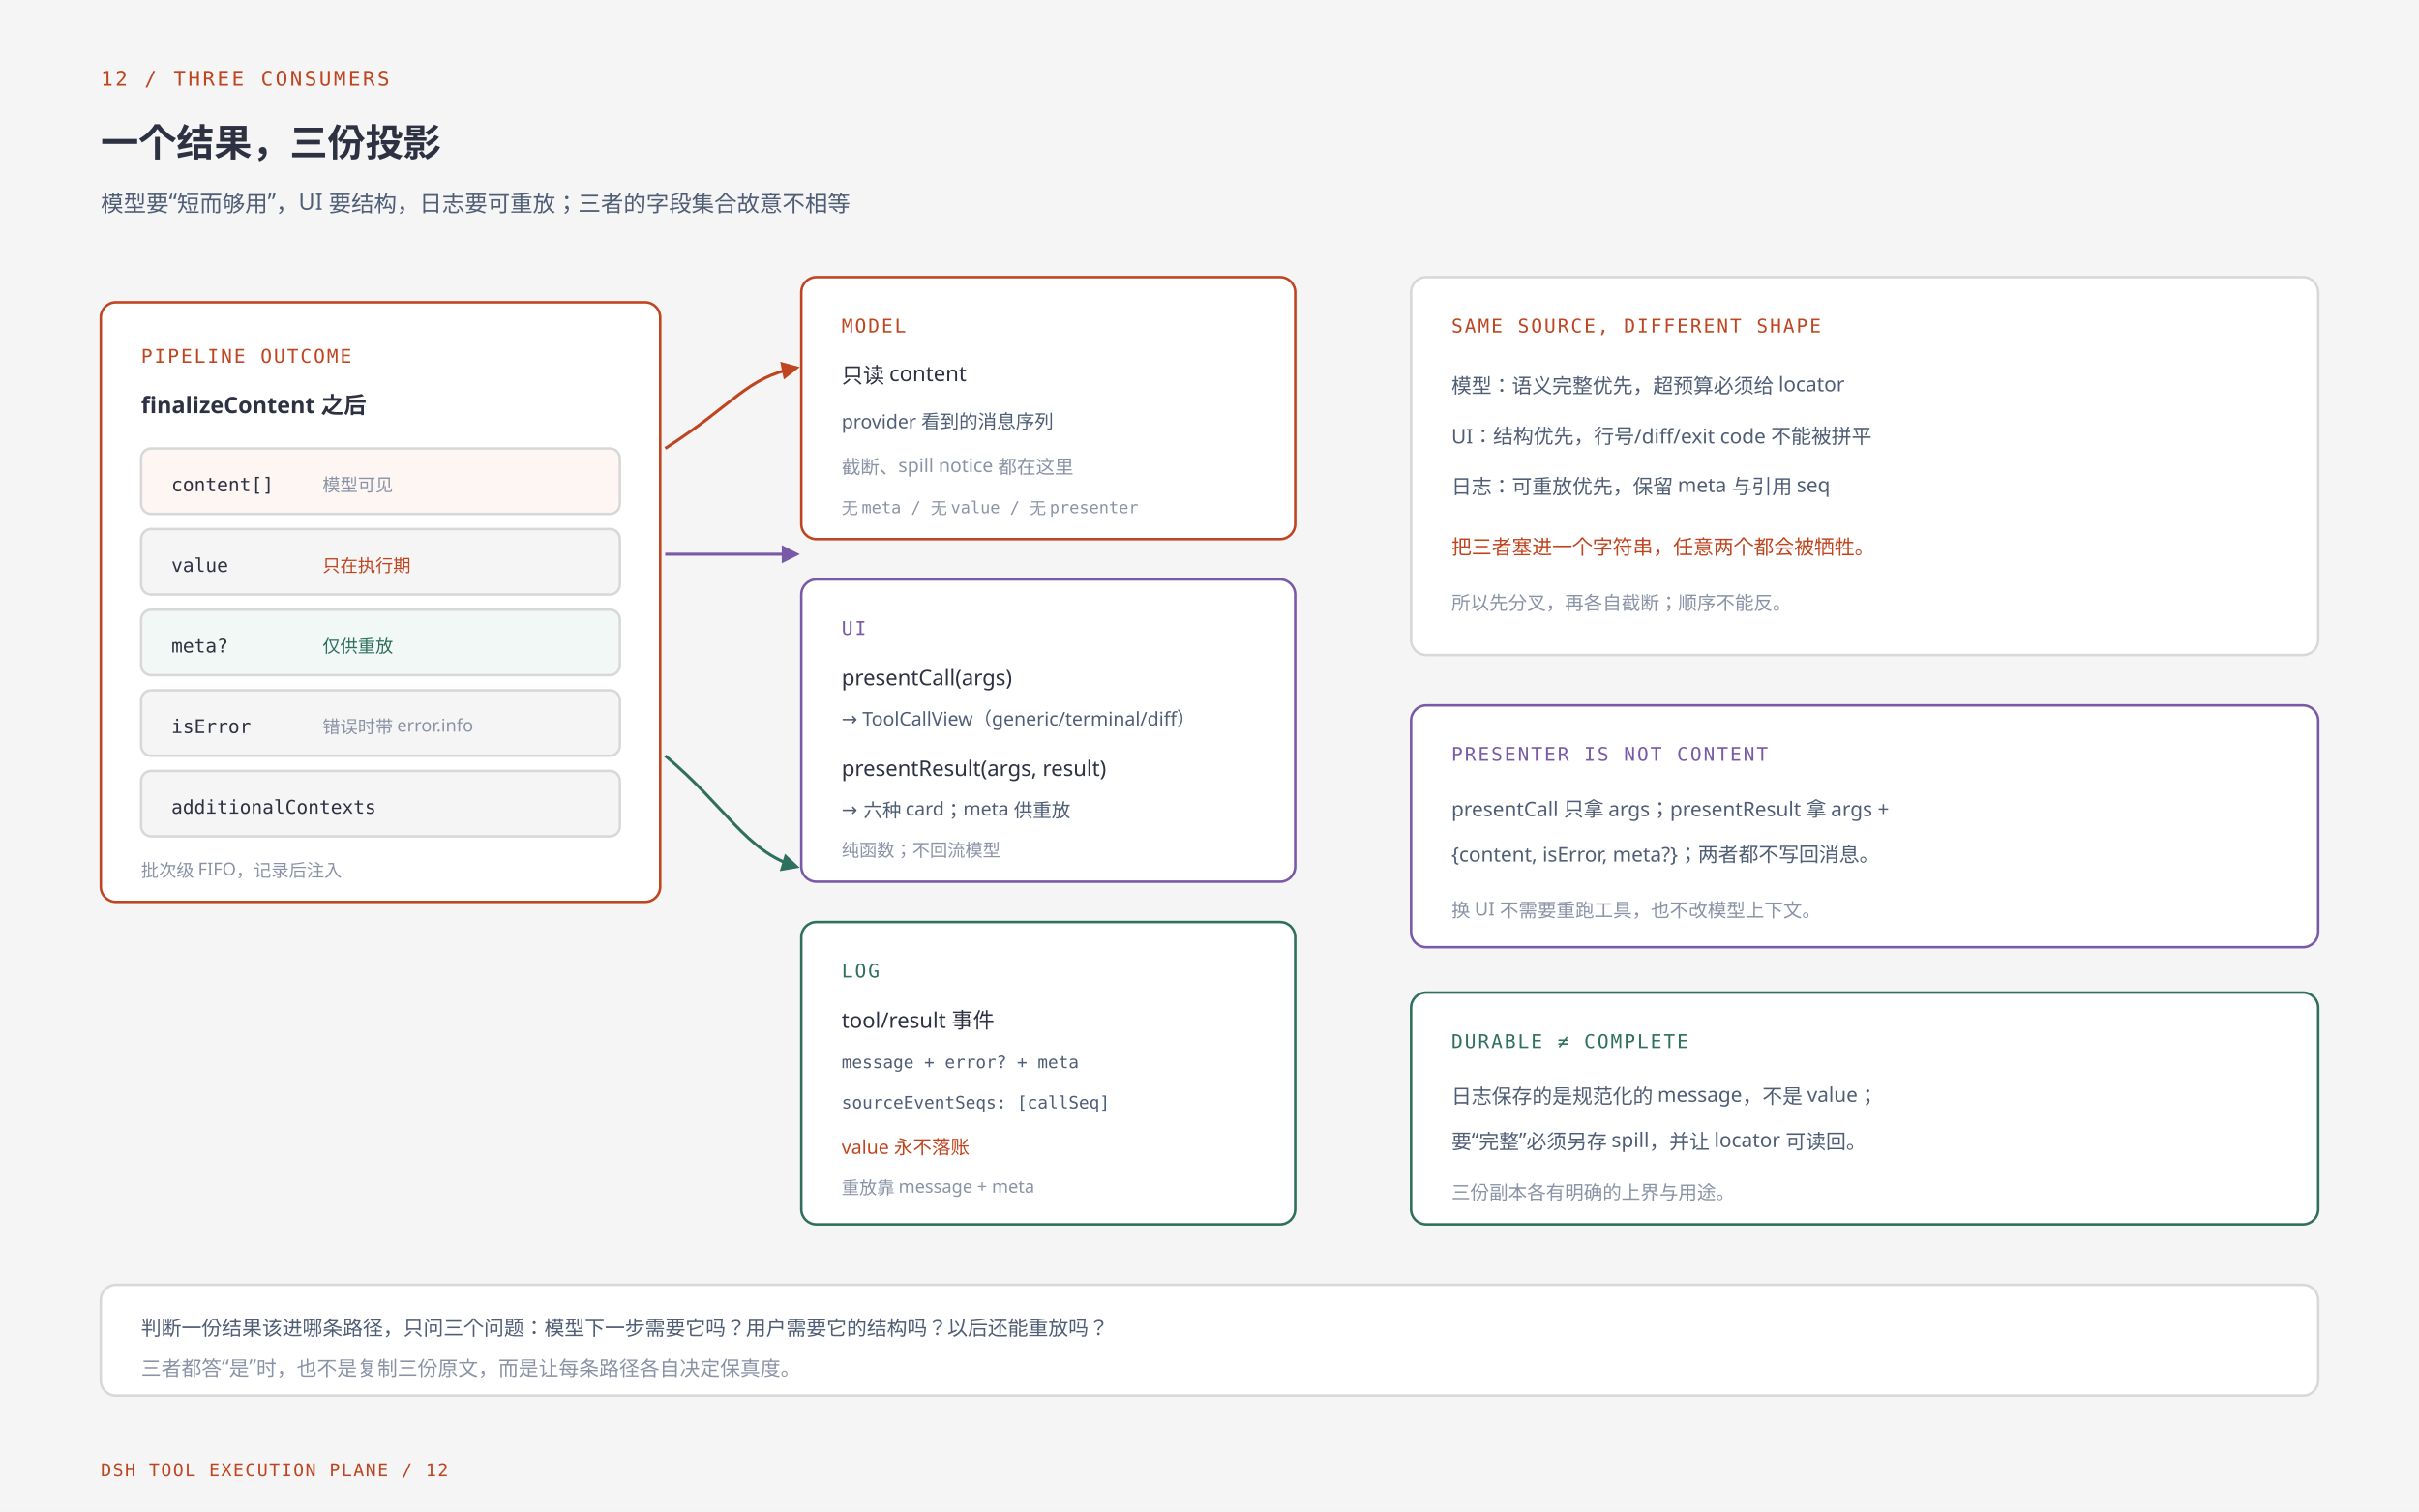
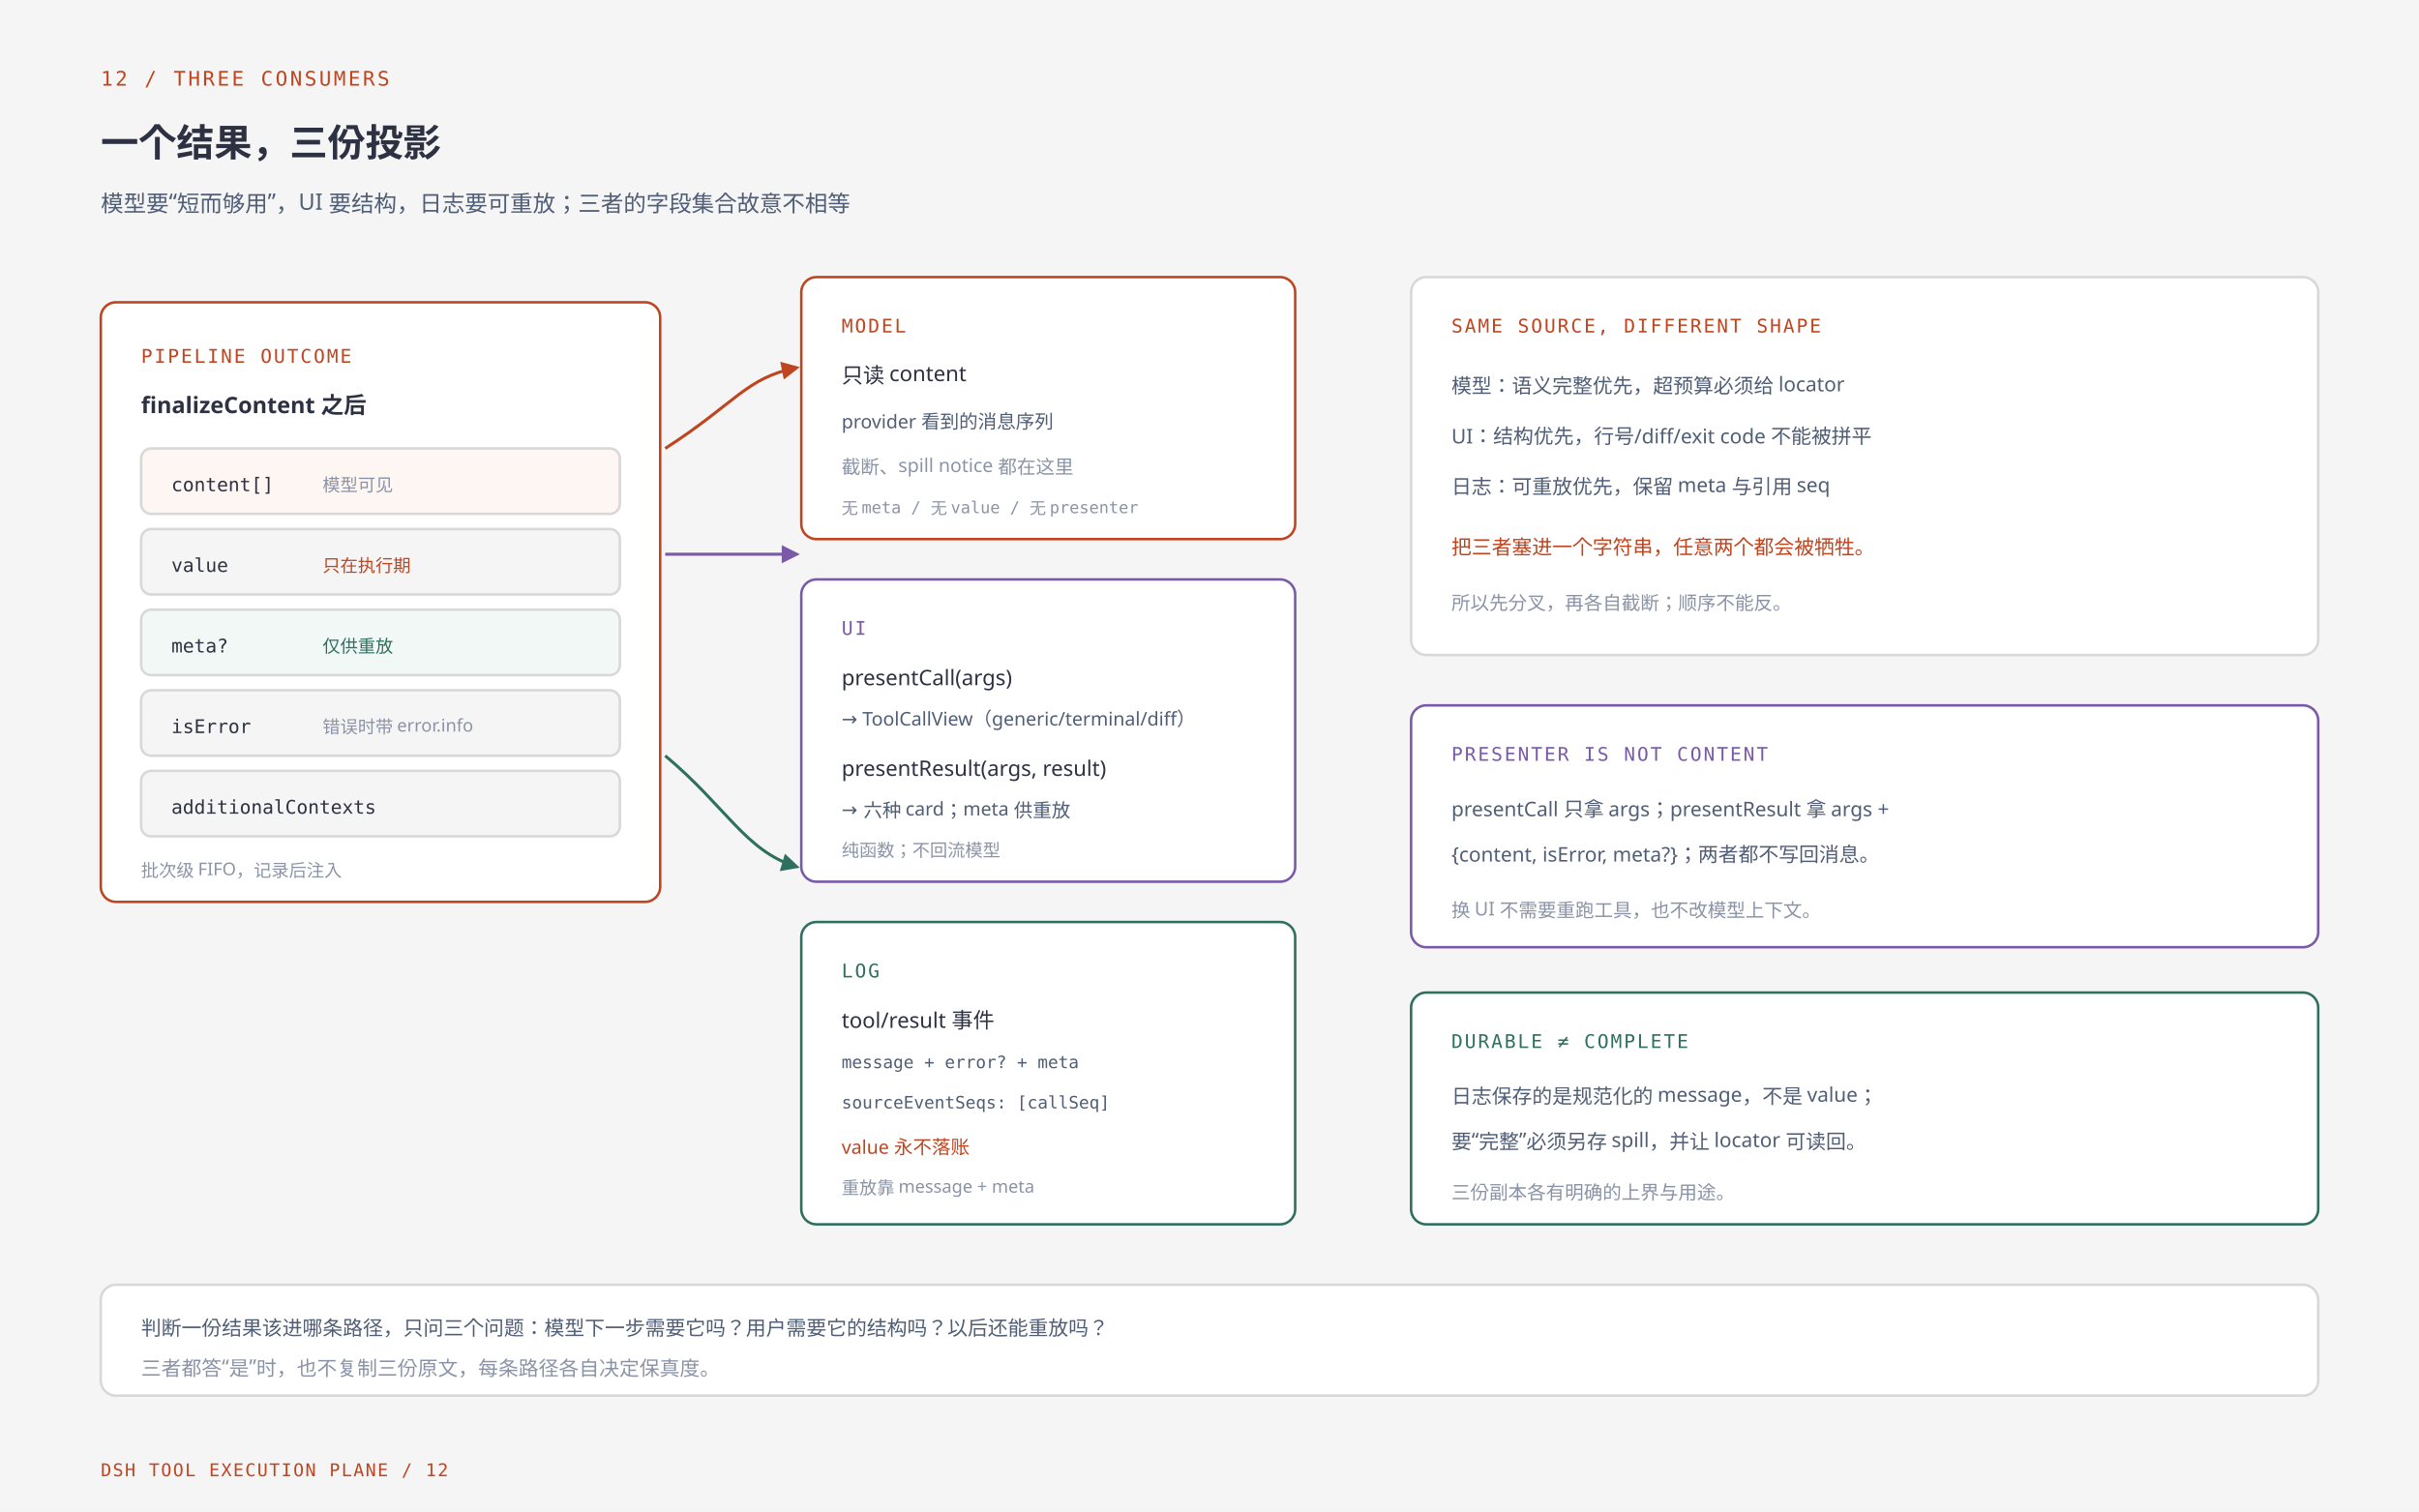
<svg xmlns="http://www.w3.org/2000/svg" width="960" height="600" viewBox="0 0 960 600" role="img" aria-labelledby="f04-d4-title f04-d4-desc">
  <defs>
    <marker id="f04-a" viewBox="0 0 10 10" refX="8" refY="5" markerWidth="6" markerHeight="6" orient="auto-start-reverse">
      <path d="M 0 0 L 10 5 L 0 10 z" fill="#8a93a6" />
    </marker>
    <marker id="f04-m" viewBox="0 0 10 10" refX="8" refY="5" markerWidth="6" markerHeight="6" orient="auto-start-reverse">
      <path d="M 0 0 L 10 5 L 0 10 z" fill="#bf4520" />
    </marker>
    <marker id="f04-g" viewBox="0 0 10 10" refX="8" refY="5" markerWidth="6" markerHeight="6" orient="auto-start-reverse">
      <path d="M 0 0 L 10 5 L 0 10 z" fill="#2f6f5e" />
    </marker>
    <marker id="f04-p" viewBox="0 0 10 10" refX="8" refY="5" markerWidth="6" markerHeight="6" orient="auto-start-reverse">
      <path d="M 0 0 L 10 5 L 0 10 z" fill="#7a5aa8" />
    </marker>
  </defs>
  <rect width="960" height="600" fill="#f5f5f5" />
  <text x="40" y="34" font-family="'Geist Mono','SF Mono',ui-monospace,monospace" font-size="8" letter-spacing="0.12em" fill="#bf4520">12 / THREE CONSUMERS</text>
  <text x="40" y="62" font-family="'Geist','PingFang SC','Noto Sans SC',system-ui,sans-serif" font-size="15" font-weight="600" fill="#2d3142">一个结果，三份投影</text>
  <text x="40" y="84" font-family="'Geist','PingFang SC','Noto Sans SC',system-ui,sans-serif" font-size="9" fill="#4f5d75">模型要“短而够用”，UI 要结构，日志要可重放；三者的字段集合故意不相等</text>
  <rect x="40" y="120" width="222" height="238" rx="6" fill="#ffffff" stroke="#bf4520" />
  <text x="56" y="144" font-family="'Geist Mono','SF Mono',ui-monospace,monospace" font-size="7.5" letter-spacing="0.1em" fill="#bf4520">PIPELINE OUTCOME</text>
  <text x="56" y="164" font-family="'Geist','PingFang SC','Noto Sans SC',system-ui,sans-serif" font-size="9" font-weight="600" fill="#2d3142">finalizeContent 之后</text>
  <rect x="56" y="178" width="190" height="26" rx="4" fill="#fdf6f2" stroke="#d8d8d8" />
  <text x="68" y="195" font-family="'Geist Mono','SF Mono',ui-monospace,monospace" font-size="7.5" fill="#2d3142">content[]</text>
  <text x="128" y="195" font-family="'Geist','PingFang SC','Noto Sans SC',system-ui,sans-serif" font-size="7" fill="#8a93a6">模型可见</text>
  <rect x="56" y="210" width="190" height="26" rx="4" fill="#f5f5f5" stroke="#d8d8d8" />
  <text x="68" y="227" font-family="'Geist Mono','SF Mono',ui-monospace,monospace" font-size="7.5" fill="#2d3142">value</text>
  <text x="128" y="227" font-family="'Geist','PingFang SC','Noto Sans SC',system-ui,sans-serif" font-size="7" fill="#bf4520">只在执行期</text>
  <rect x="56" y="242" width="190" height="26" rx="4" fill="#f2f8f6" stroke="#d8d8d8" />
  <text x="68" y="259" font-family="'Geist Mono','SF Mono',ui-monospace,monospace" font-size="7.5" fill="#2d3142">meta?</text>
  <text x="128" y="259" font-family="'Geist','PingFang SC','Noto Sans SC',system-ui,sans-serif" font-size="7" fill="#2f6f5e">仅供重放</text>
  <rect x="56" y="274" width="190" height="26" rx="4" fill="#f5f5f5" stroke="#d8d8d8" />
  <text x="68" y="291" font-family="'Geist Mono','SF Mono',ui-monospace,monospace" font-size="7.5" fill="#2d3142">isError</text>
  <text x="128" y="291" font-family="'Geist','PingFang SC','Noto Sans SC',system-ui,sans-serif" font-size="7" fill="#8a93a6">错误时带 error.info</text>
  <rect x="56" y="306" width="190" height="26" rx="4" fill="#f5f5f5" stroke="#d8d8d8" />
  <text x="68" y="323" font-family="'Geist Mono','SF Mono',ui-monospace,monospace" font-size="7.5" fill="#2d3142">additionalContexts</text>
  <text x="56" y="348" font-family="'Geist','PingFang SC','Noto Sans SC',system-ui,sans-serif" font-size="7" fill="#8a93a6">批次级 FIFO，记录后注入</text>
  <path d="M 264 178 C 292 160 296 150 316 146" fill="none" stroke="#bf4520" stroke-width="1.2" marker-end="url(#f04-m)" />
  <path d="M 264 220 L 316 220" fill="none" stroke="#7a5aa8" stroke-width="1.2" marker-end="url(#f04-p)" />
  <path d="M 264 300 C 288 320 296 338 316 344" fill="none" stroke="#2f6f5e" stroke-width="1.2" marker-end="url(#f04-g)" />
  <rect x="318" y="110" width="196" height="104" rx="6" fill="#ffffff" stroke="#bf4520" />
  <text x="334" y="132" font-family="'Geist Mono','SF Mono',ui-monospace,monospace" font-size="7.5" letter-spacing="0.1em" fill="#bf4520">MODEL</text>
  <text x="334" y="152" font-family="'Geist','PingFang SC','Noto Sans SC',system-ui,sans-serif" font-size="8.5" fill="#2d3142">只读 content</text>
  <text x="334" y="170" font-family="'Geist','PingFang SC','Noto Sans SC',system-ui,sans-serif" font-size="7.5" fill="#4f5d75">provider 看到的消息序列</text>
  <text x="334" y="188" font-family="'Geist','PingFang SC','Noto Sans SC',system-ui,sans-serif" font-size="7.5" fill="#8a93a6">截断、spill notice 都在这里</text>
  <text x="334" y="204" font-family="'Geist Mono','SF Mono',ui-monospace,monospace" font-size="6.5" fill="#8a93a6">无 meta / 无 value / 无 presenter</text>
  <rect x="318" y="230" width="196" height="120" rx="6" fill="#ffffff" stroke="#7a5aa8" />
  <text x="334" y="252" font-family="'Geist Mono','SF Mono',ui-monospace,monospace" font-size="7.5" letter-spacing="0.1em" fill="#7a5aa8">UI</text>
  <text x="334" y="272" font-family="'Geist','PingFang SC','Noto Sans SC',system-ui,sans-serif" font-size="8.5" fill="#2d3142">presentCall(args)</text>
  <text x="334" y="288" font-family="'Geist','PingFang SC','Noto Sans SC',system-ui,sans-serif" font-size="7.5" fill="#4f5d75">→ ToolCallView（generic/terminal/diff）</text>
  <text x="334" y="308" font-family="'Geist','PingFang SC','Noto Sans SC',system-ui,sans-serif" font-size="8.5" fill="#2d3142">presentResult(args, result)</text>
  <text x="334" y="324" font-family="'Geist','PingFang SC','Noto Sans SC',system-ui,sans-serif" font-size="7.5" fill="#4f5d75">→ 六种 card；meta 供重放</text>
  <text x="334" y="340" font-family="'Geist','PingFang SC','Noto Sans SC',system-ui,sans-serif" font-size="7" fill="#8a93a6">纯函数；不回流模型</text>
  <rect x="318" y="366" width="196" height="120" rx="6" fill="#ffffff" stroke="#2f6f5e" />
  <text x="334" y="388" font-family="'Geist Mono','SF Mono',ui-monospace,monospace" font-size="7.5" letter-spacing="0.1em" fill="#2f6f5e">LOG</text>
  <text x="334" y="408" font-family="'Geist','PingFang SC','Noto Sans SC',system-ui,sans-serif" font-size="8.5" fill="#2d3142">tool/result 事件</text>
  <text x="334" y="424" font-family="'Geist Mono','SF Mono',ui-monospace,monospace" font-size="6.8" fill="#4f5d75">message + error? + meta</text>
  <text x="334" y="440" font-family="'Geist Mono','SF Mono',ui-monospace,monospace" font-size="6.8" fill="#4f5d75">sourceEventSeqs: [callSeq]</text>
  <text x="334" y="458" font-family="'Geist','PingFang SC','Noto Sans SC',system-ui,sans-serif" font-size="7.5" fill="#bf4520">value 永不落账</text>
  <text x="334" y="474" font-family="'Geist','PingFang SC','Noto Sans SC',system-ui,sans-serif" font-size="7" fill="#8a93a6">重放靠 message + meta</text>
  <rect x="560" y="110" width="360" height="150" rx="6" fill="#ffffff" stroke="#d8d8d8" />
  <text x="576" y="132" font-family="'Geist Mono','SF Mono',ui-monospace,monospace" font-size="7.5" letter-spacing="0.1em" fill="#bf4520">SAME SOURCE, DIFFERENT SHAPE</text>
  <text x="576" y="156" font-family="'Geist','PingFang SC','Noto Sans SC',system-ui,sans-serif" font-size="8" fill="#4f5d75">模型：语义完整优先，超预算必须给 locator</text>
  <text x="576" y="176" font-family="'Geist','PingFang SC','Noto Sans SC',system-ui,sans-serif" font-size="8" fill="#4f5d75">UI：结构优先，行号/diff/exit code 不能被拼平</text>
  <text x="576" y="196" font-family="'Geist','PingFang SC','Noto Sans SC',system-ui,sans-serif" font-size="8" fill="#4f5d75">日志：可重放优先，保留 meta 与引用 seq</text>
  <text x="576" y="220" font-family="'Geist','PingFang SC','Noto Sans SC',system-ui,sans-serif" font-size="8" fill="#bf4520">把三者塞进一个字符串，任意两个都会被牺牲。</text>
  <text x="576" y="242" font-family="'Geist','PingFang SC','Noto Sans SC',system-ui,sans-serif" font-size="7.5" fill="#8a93a6">所以先分叉，再各自截断；顺序不能反。</text>
  <rect x="560" y="280" width="360" height="96" rx="6" fill="#ffffff" stroke="#7a5aa8" />
  <text x="576" y="302" font-family="'Geist Mono','SF Mono',ui-monospace,monospace" font-size="7.5" letter-spacing="0.1em" fill="#7a5aa8">PRESENTER IS NOT CONTENT</text>
  <text x="576" y="324" font-family="'Geist','PingFang SC','Noto Sans SC',system-ui,sans-serif" font-size="8" fill="#4f5d75">presentCall 只拿 args；presentResult 拿 args +</text>
  <text x="576" y="342" font-family="'Geist','PingFang SC','Noto Sans SC',system-ui,sans-serif" font-size="8" fill="#4f5d75">{content, isError, meta?}；两者都不写回消息。</text>
  <text x="576" y="364" font-family="'Geist','PingFang SC','Noto Sans SC',system-ui,sans-serif" font-size="7.5" fill="#8a93a6">换 UI 不需要重跑工具，也不改模型上下文。</text>
  <rect x="560" y="394" width="360" height="92" rx="6" fill="#ffffff" stroke="#2f6f5e" />
  <text x="576" y="416" font-family="'Geist Mono','SF Mono',ui-monospace,monospace" font-size="7.5" letter-spacing="0.1em" fill="#2f6f5e">DURABLE ≠ COMPLETE</text>
  <text x="576" y="438" font-family="'Geist','PingFang SC','Noto Sans SC',system-ui,sans-serif" font-size="8" fill="#4f5d75">日志保存的是规范化的 message，不是 value；</text>
  <text x="576" y="456" font-family="'Geist','PingFang SC','Noto Sans SC',system-ui,sans-serif" font-size="8" fill="#4f5d75">要“完整”必须另存 spill，并让 locator 可读回。</text>
  <text x="576" y="476" font-family="'Geist','PingFang SC','Noto Sans SC',system-ui,sans-serif" font-size="7.5" fill="#8a93a6">三份副本各有明确的上界与用途。</text>
  <rect x="40" y="510" width="880" height="44" rx="6" fill="#ffffff" stroke="#d8d8d8" />
  <text x="56" y="530" font-family="'Geist','PingFang SC','Noto Sans SC',system-ui,sans-serif" font-size="8" fill="#4f5d75">判断一份结果该进哪条路径，只问三个问题：模型下一步需要它吗？用户需要它的结构吗？以后还能重放吗？</text>
-   <text x="56" y="546" font-family="'Geist','PingFang SC','Noto Sans SC',system-ui,sans-serif" font-size="8" fill="#8a93a6">三者都答“是”时，也不是复制三份原文，而是让每条路径各自决定保真度。</text>
+   <text x="56" y="546" font-family="'Geist','PingFang SC','Noto Sans SC',system-ui,sans-serif" font-size="8" fill="#8a93a6">三者都答“是”时，也不复制三份原文，每条路径各自决定保真度。</text>
  <text x="40" y="586" font-family="'Geist Mono','SF Mono',ui-monospace,monospace" font-size="7" letter-spacing="0.08em" fill="#bf4520">DSH TOOL EXECUTION PLANE / 12</text>
</svg>
